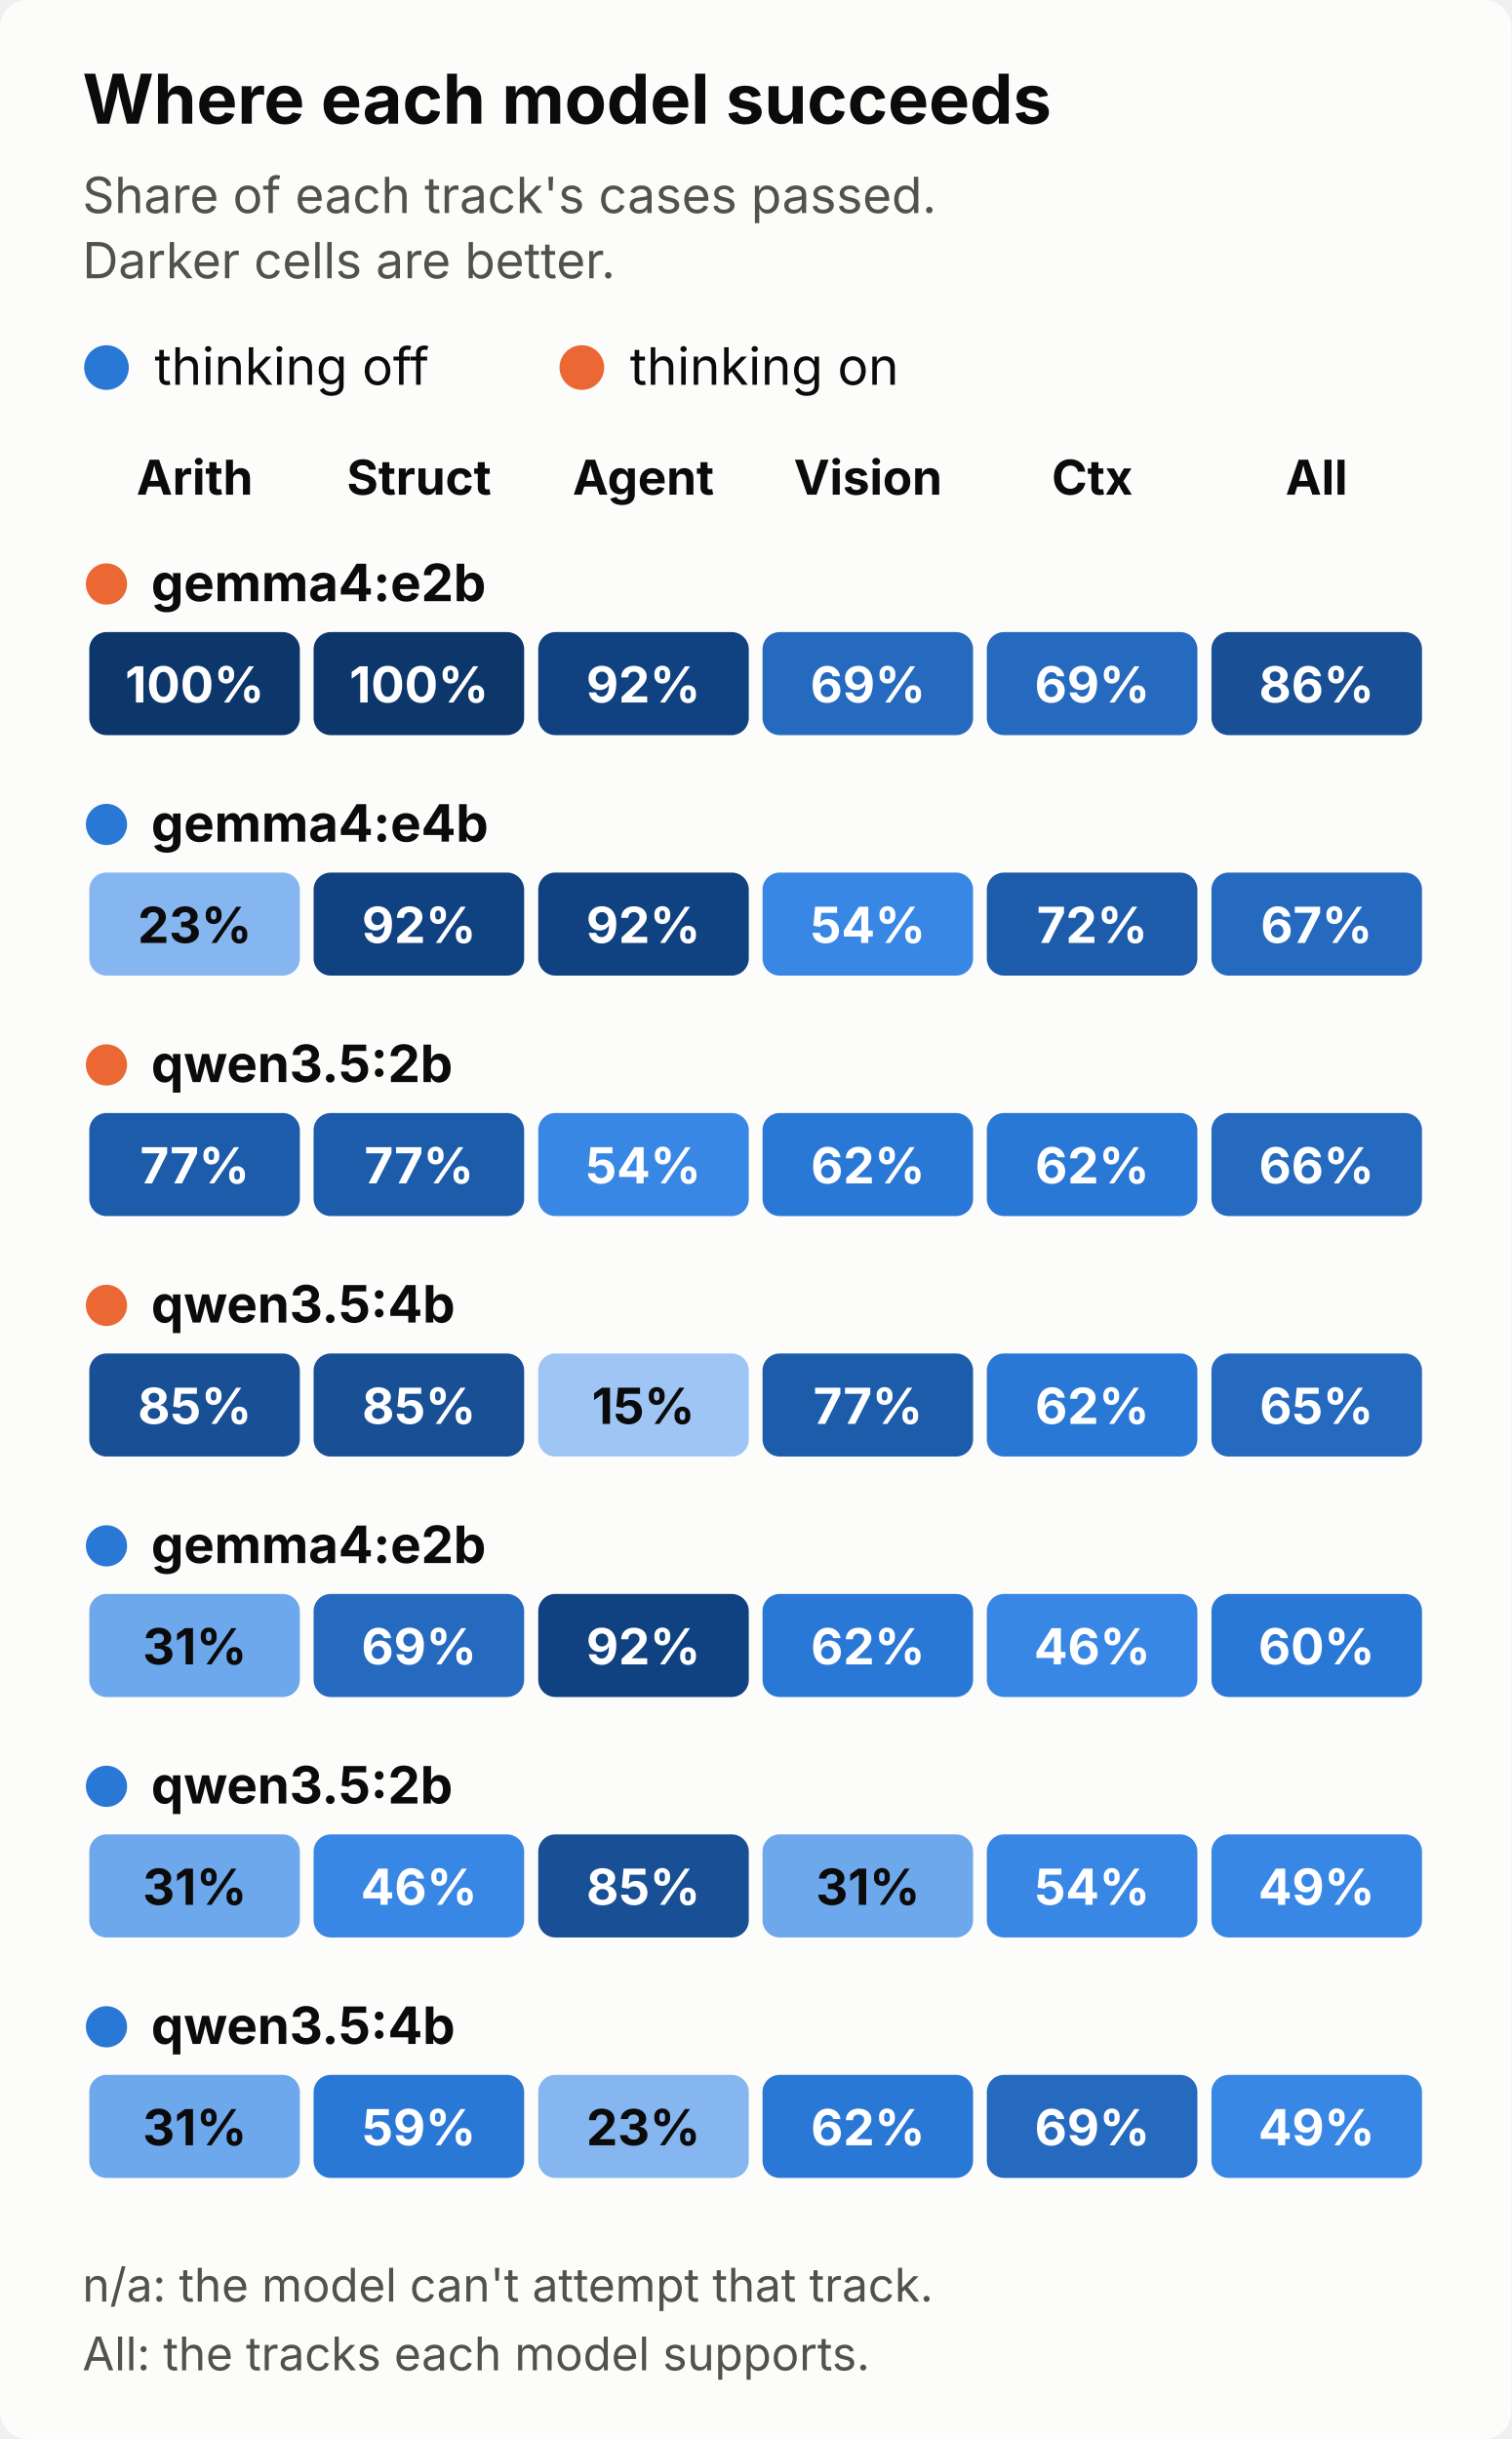
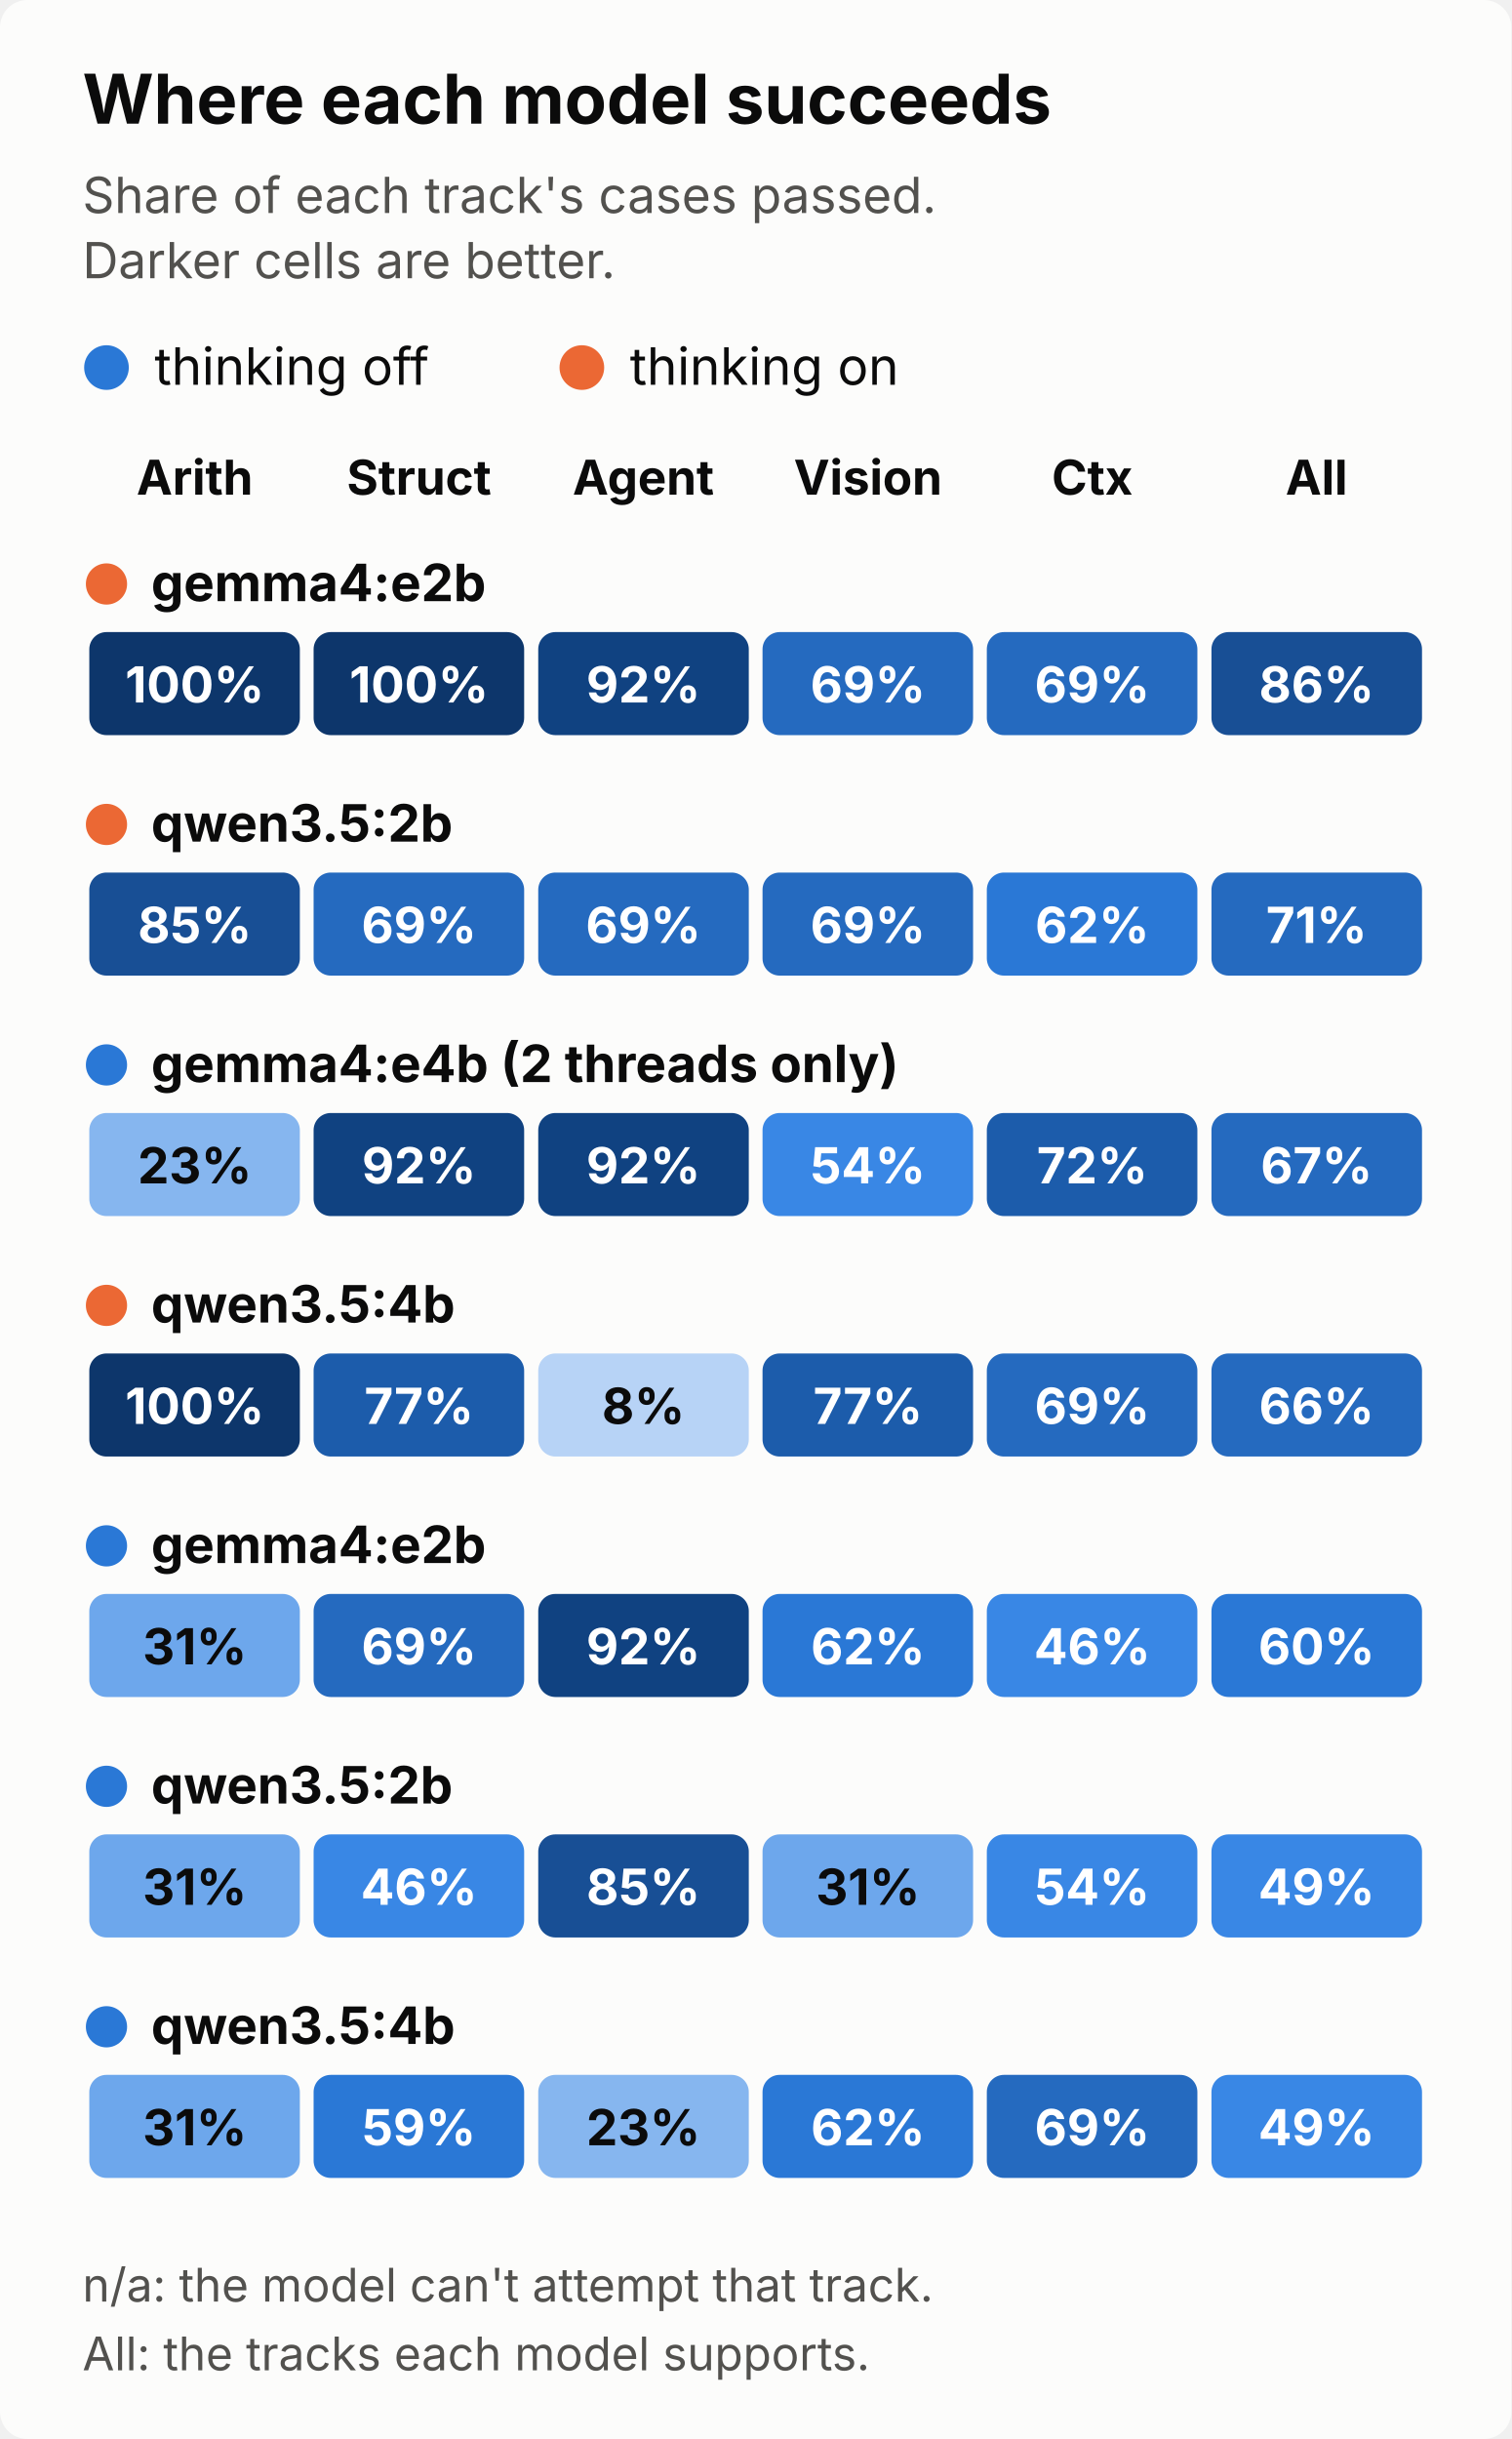
<svg xmlns="http://www.w3.org/2000/svg" width="440" height="710" viewBox="0 0 440 710" role="img" aria-label="Where each model succeeds">
  <rect width="440" height="710" rx="8" fill="#fcfcfb" />
  <text x="24.0" y="36.0" font-size="20" font-weight="700" text-anchor="start" fill="#0b0b0b" font-family="system-ui, -apple-system, Segoe UI, sans-serif">Where each model succeeds</text>
  <text x="24.0" y="62.0" font-size="14.5" font-weight="normal" text-anchor="start" fill="#52514e" font-family="system-ui, -apple-system, Segoe UI, sans-serif">Share of each track's cases passed.</text>
  <text x="24.0" y="81.0" font-size="14.5" font-weight="normal" text-anchor="start" fill="#52514e" font-family="system-ui, -apple-system, Segoe UI, sans-serif">Darker cells are better.</text>
  <circle cx="31.0" cy="107.0" r="7.5" fill="#2a78d6" stroke="#fcfcfb" stroke-width="2" />
  <text x="45.0" y="112.0" font-size="15" font-weight="normal" text-anchor="start" fill="#0b0b0b" font-family="system-ui, -apple-system, Segoe UI, sans-serif">thinking off</text>
  <circle cx="169.4" cy="107.0" r="7.5" fill="#eb6834" stroke="#fcfcfb" stroke-width="2" />
  <text x="183.4" y="112.0" font-size="15" font-weight="normal" text-anchor="start" fill="#0b0b0b" font-family="system-ui, -apple-system, Segoe UI, sans-serif">thinking on</text>
  <text x="56.7" y="144.0" font-size="14" font-weight="700" text-anchor="middle" fill="#0b0b0b" font-family="system-ui, -apple-system, Segoe UI, sans-serif">Arith</text>
  <text x="122.0" y="144.0" font-size="14" font-weight="700" text-anchor="middle" fill="#0b0b0b" font-family="system-ui, -apple-system, Segoe UI, sans-serif">Struct</text>
  <text x="187.3" y="144.0" font-size="14" font-weight="700" text-anchor="middle" fill="#0b0b0b" font-family="system-ui, -apple-system, Segoe UI, sans-serif">Agent</text>
  <text x="252.7" y="144.0" font-size="14" font-weight="700" text-anchor="middle" fill="#0b0b0b" font-family="system-ui, -apple-system, Segoe UI, sans-serif">Vision</text>
  <text x="318.0" y="144.0" font-size="14" font-weight="700" text-anchor="middle" fill="#0b0b0b" font-family="system-ui, -apple-system, Segoe UI, sans-serif">Ctx</text>
  <text x="383.3" y="144.0" font-size="14" font-weight="700" text-anchor="middle" fill="#0b0b0b" font-family="system-ui, -apple-system, Segoe UI, sans-serif">All</text>
  <circle cx="31.0" cy="170.0" r="7" fill="#eb6834" stroke="#fcfcfb" stroke-width="2" />
  <text x="44.0" y="175.0" font-size="15" font-weight="700" text-anchor="start" fill="#0b0b0b" font-family="system-ui, -apple-system, Segoe UI, sans-serif">gemma4:e2b</text>
  <rect x="26.0" y="184" width="61.3" height="30" rx="5" fill="#0d366b" />
  <text x="56.7" y="204.5" font-size="14.5" font-weight="700" text-anchor="middle" fill="#ffffff" font-family="system-ui, -apple-system, Segoe UI, sans-serif">100%</text>
  <rect x="91.3" y="184" width="61.3" height="30" rx="5" fill="#0d366b" />
  <text x="122.0" y="204.5" font-size="14.5" font-weight="700" text-anchor="middle" fill="#ffffff" font-family="system-ui, -apple-system, Segoe UI, sans-serif">100%</text>
  <rect x="156.7" y="184" width="61.3" height="30" rx="5" fill="#104281" />
  <text x="187.3" y="204.5" font-size="14.5" font-weight="700" text-anchor="middle" fill="#ffffff" font-family="system-ui, -apple-system, Segoe UI, sans-serif">92%</text>
  <rect x="222.0" y="184" width="61.3" height="30" rx="5" fill="#256abf" />
  <text x="252.7" y="204.5" font-size="14.5" font-weight="700" text-anchor="middle" fill="#ffffff" font-family="system-ui, -apple-system, Segoe UI, sans-serif">69%</text>
  <rect x="287.3" y="184" width="61.3" height="30" rx="5" fill="#256abf" />
  <text x="318.0" y="204.5" font-size="14.5" font-weight="700" text-anchor="middle" fill="#ffffff" font-family="system-ui, -apple-system, Segoe UI, sans-serif">69%</text>
  <rect x="352.7" y="184" width="61.3" height="30" rx="5" fill="#184f95" />
  <text x="383.3" y="204.5" font-size="14.5" font-weight="700" text-anchor="middle" fill="#ffffff" font-family="system-ui, -apple-system, Segoe UI, sans-serif">86%</text>
-   <circle cx="31.0" cy="240.0" r="7" fill="#2a78d6" stroke="#fcfcfb" stroke-width="2" />
-   <text x="44.0" y="245.0" font-size="15" font-weight="700" text-anchor="start" fill="#0b0b0b" font-family="system-ui, -apple-system, Segoe UI, sans-serif">gemma4:e4b</text>
-   <rect x="26.0" y="254" width="61.3" height="30" rx="5" fill="#86b6ef" />
-   <text x="56.7" y="274.5" font-size="14.5" font-weight="700" text-anchor="middle" fill="#0b0b0b" font-family="system-ui, -apple-system, Segoe UI, sans-serif">23%</text>
-   <rect x="91.3" y="254" width="61.3" height="30" rx="5" fill="#104281" />
-   <text x="122.0" y="274.5" font-size="14.5" font-weight="700" text-anchor="middle" fill="#ffffff" font-family="system-ui, -apple-system, Segoe UI, sans-serif">92%</text>
-   <rect x="156.7" y="254" width="61.3" height="30" rx="5" fill="#104281" />
-   <text x="187.3" y="274.5" font-size="14.5" font-weight="700" text-anchor="middle" fill="#ffffff" font-family="system-ui, -apple-system, Segoe UI, sans-serif">92%</text>
-   <rect x="222.0" y="254" width="61.3" height="30" rx="5" fill="#3987e5" />
-   <text x="252.7" y="274.5" font-size="14.5" font-weight="700" text-anchor="middle" fill="#ffffff" font-family="system-ui, -apple-system, Segoe UI, sans-serif">54%</text>
-   <rect x="287.3" y="254" width="61.3" height="30" rx="5" fill="#1c5cab" />
-   <text x="318.0" y="274.5" font-size="14.5" font-weight="700" text-anchor="middle" fill="#ffffff" font-family="system-ui, -apple-system, Segoe UI, sans-serif">72%</text>
+   <circle cx="31.0" cy="240.0" r="7" fill="#eb6834" stroke="#fcfcfb" stroke-width="2" />
+   <text x="44.0" y="245.0" font-size="15" font-weight="700" text-anchor="start" fill="#0b0b0b" font-family="system-ui, -apple-system, Segoe UI, sans-serif">qwen3.5:2b</text>
+   <rect x="26.0" y="254" width="61.3" height="30" rx="5" fill="#184f95" />
+   <text x="56.7" y="274.5" font-size="14.5" font-weight="700" text-anchor="middle" fill="#ffffff" font-family="system-ui, -apple-system, Segoe UI, sans-serif">85%</text>
+   <rect x="91.3" y="254" width="61.3" height="30" rx="5" fill="#256abf" />
+   <text x="122.0" y="274.5" font-size="14.5" font-weight="700" text-anchor="middle" fill="#ffffff" font-family="system-ui, -apple-system, Segoe UI, sans-serif">69%</text>
+   <rect x="156.7" y="254" width="61.3" height="30" rx="5" fill="#256abf" />
+   <text x="187.3" y="274.5" font-size="14.5" font-weight="700" text-anchor="middle" fill="#ffffff" font-family="system-ui, -apple-system, Segoe UI, sans-serif">69%</text>
+   <rect x="222.0" y="254" width="61.3" height="30" rx="5" fill="#256abf" />
+   <text x="252.7" y="274.5" font-size="14.5" font-weight="700" text-anchor="middle" fill="#ffffff" font-family="system-ui, -apple-system, Segoe UI, sans-serif">69%</text>
+   <rect x="287.3" y="254" width="61.3" height="30" rx="5" fill="#2a78d6" />
+   <text x="318.0" y="274.5" font-size="14.5" font-weight="700" text-anchor="middle" fill="#ffffff" font-family="system-ui, -apple-system, Segoe UI, sans-serif">62%</text>
  <rect x="352.7" y="254" width="61.3" height="30" rx="5" fill="#256abf" />
-   <text x="383.3" y="274.5" font-size="14.5" font-weight="700" text-anchor="middle" fill="#ffffff" font-family="system-ui, -apple-system, Segoe UI, sans-serif">67%</text>
-   <circle cx="31.0" cy="310.0" r="7" fill="#eb6834" stroke="#fcfcfb" stroke-width="2" />
-   <text x="44.0" y="315.0" font-size="15" font-weight="700" text-anchor="start" fill="#0b0b0b" font-family="system-ui, -apple-system, Segoe UI, sans-serif">qwen3.5:2b</text>
-   <rect x="26.0" y="324" width="61.3" height="30" rx="5" fill="#1c5cab" />
-   <text x="56.7" y="344.5" font-size="14.5" font-weight="700" text-anchor="middle" fill="#ffffff" font-family="system-ui, -apple-system, Segoe UI, sans-serif">77%</text>
-   <rect x="91.3" y="324" width="61.3" height="30" rx="5" fill="#1c5cab" />
-   <text x="122.0" y="344.5" font-size="14.5" font-weight="700" text-anchor="middle" fill="#ffffff" font-family="system-ui, -apple-system, Segoe UI, sans-serif">77%</text>
-   <rect x="156.7" y="324" width="61.3" height="30" rx="5" fill="#3987e5" />
-   <text x="187.3" y="344.5" font-size="14.5" font-weight="700" text-anchor="middle" fill="#ffffff" font-family="system-ui, -apple-system, Segoe UI, sans-serif">54%</text>
-   <rect x="222.0" y="324" width="61.3" height="30" rx="5" fill="#2a78d6" />
-   <text x="252.7" y="344.5" font-size="14.5" font-weight="700" text-anchor="middle" fill="#ffffff" font-family="system-ui, -apple-system, Segoe UI, sans-serif">62%</text>
-   <rect x="287.3" y="324" width="61.3" height="30" rx="5" fill="#2a78d6" />
-   <text x="318.0" y="344.5" font-size="14.5" font-weight="700" text-anchor="middle" fill="#ffffff" font-family="system-ui, -apple-system, Segoe UI, sans-serif">62%</text>
+   <text x="383.3" y="274.5" font-size="14.5" font-weight="700" text-anchor="middle" fill="#ffffff" font-family="system-ui, -apple-system, Segoe UI, sans-serif">71%</text>
+   <circle cx="31.0" cy="310.0" r="7" fill="#2a78d6" stroke="#fcfcfb" stroke-width="2" />
+   <text x="44.0" y="315.0" font-size="15" font-weight="700" text-anchor="start" fill="#0b0b0b" font-family="system-ui, -apple-system, Segoe UI, sans-serif">gemma4:e4b (2 threads only)</text>
+   <rect x="26.0" y="324" width="61.3" height="30" rx="5" fill="#86b6ef" />
+   <text x="56.7" y="344.5" font-size="14.5" font-weight="700" text-anchor="middle" fill="#0b0b0b" font-family="system-ui, -apple-system, Segoe UI, sans-serif">23%</text>
+   <rect x="91.3" y="324" width="61.3" height="30" rx="5" fill="#104281" />
+   <text x="122.0" y="344.5" font-size="14.5" font-weight="700" text-anchor="middle" fill="#ffffff" font-family="system-ui, -apple-system, Segoe UI, sans-serif">92%</text>
+   <rect x="156.7" y="324" width="61.3" height="30" rx="5" fill="#104281" />
+   <text x="187.3" y="344.5" font-size="14.5" font-weight="700" text-anchor="middle" fill="#ffffff" font-family="system-ui, -apple-system, Segoe UI, sans-serif">92%</text>
+   <rect x="222.0" y="324" width="61.3" height="30" rx="5" fill="#3987e5" />
+   <text x="252.7" y="344.5" font-size="14.5" font-weight="700" text-anchor="middle" fill="#ffffff" font-family="system-ui, -apple-system, Segoe UI, sans-serif">54%</text>
+   <rect x="287.3" y="324" width="61.3" height="30" rx="5" fill="#1c5cab" />
+   <text x="318.0" y="344.5" font-size="14.5" font-weight="700" text-anchor="middle" fill="#ffffff" font-family="system-ui, -apple-system, Segoe UI, sans-serif">72%</text>
  <rect x="352.7" y="324" width="61.3" height="30" rx="5" fill="#256abf" />
-   <text x="383.3" y="344.5" font-size="14.5" font-weight="700" text-anchor="middle" fill="#ffffff" font-family="system-ui, -apple-system, Segoe UI, sans-serif">66%</text>
+   <text x="383.3" y="344.5" font-size="14.5" font-weight="700" text-anchor="middle" fill="#ffffff" font-family="system-ui, -apple-system, Segoe UI, sans-serif">67%</text>
  <circle cx="31.0" cy="380.0" r="7" fill="#eb6834" stroke="#fcfcfb" stroke-width="2" />
  <text x="44.0" y="385.0" font-size="15" font-weight="700" text-anchor="start" fill="#0b0b0b" font-family="system-ui, -apple-system, Segoe UI, sans-serif">qwen3.5:4b</text>
-   <rect x="26.0" y="394" width="61.3" height="30" rx="5" fill="#184f95" />
-   <text x="56.7" y="414.5" font-size="14.5" font-weight="700" text-anchor="middle" fill="#ffffff" font-family="system-ui, -apple-system, Segoe UI, sans-serif">85%</text>
-   <rect x="91.3" y="394" width="61.3" height="30" rx="5" fill="#184f95" />
-   <text x="122.0" y="414.5" font-size="14.5" font-weight="700" text-anchor="middle" fill="#ffffff" font-family="system-ui, -apple-system, Segoe UI, sans-serif">85%</text>
-   <rect x="156.7" y="394" width="61.3" height="30" rx="5" fill="#9ec5f4" />
-   <text x="187.3" y="414.5" font-size="14.5" font-weight="700" text-anchor="middle" fill="#0b0b0b" font-family="system-ui, -apple-system, Segoe UI, sans-serif">15%</text>
+   <rect x="26.0" y="394" width="61.3" height="30" rx="5" fill="#0d366b" />
+   <text x="56.7" y="414.5" font-size="14.5" font-weight="700" text-anchor="middle" fill="#ffffff" font-family="system-ui, -apple-system, Segoe UI, sans-serif">100%</text>
+   <rect x="91.3" y="394" width="61.3" height="30" rx="5" fill="#1c5cab" />
+   <text x="122.0" y="414.5" font-size="14.5" font-weight="700" text-anchor="middle" fill="#ffffff" font-family="system-ui, -apple-system, Segoe UI, sans-serif">77%</text>
+   <rect x="156.7" y="394" width="61.3" height="30" rx="5" fill="#b7d3f6" />
+   <text x="187.3" y="414.5" font-size="14.5" font-weight="700" text-anchor="middle" fill="#0b0b0b" font-family="system-ui, -apple-system, Segoe UI, sans-serif">8%</text>
  <rect x="222.0" y="394" width="61.3" height="30" rx="5" fill="#1c5cab" />
  <text x="252.7" y="414.5" font-size="14.5" font-weight="700" text-anchor="middle" fill="#ffffff" font-family="system-ui, -apple-system, Segoe UI, sans-serif">77%</text>
-   <rect x="287.3" y="394" width="61.3" height="30" rx="5" fill="#2a78d6" />
-   <text x="318.0" y="414.5" font-size="14.5" font-weight="700" text-anchor="middle" fill="#ffffff" font-family="system-ui, -apple-system, Segoe UI, sans-serif">62%</text>
+   <rect x="287.3" y="394" width="61.3" height="30" rx="5" fill="#256abf" />
+   <text x="318.0" y="414.5" font-size="14.5" font-weight="700" text-anchor="middle" fill="#ffffff" font-family="system-ui, -apple-system, Segoe UI, sans-serif">69%</text>
  <rect x="352.7" y="394" width="61.3" height="30" rx="5" fill="#256abf" />
-   <text x="383.3" y="414.5" font-size="14.5" font-weight="700" text-anchor="middle" fill="#ffffff" font-family="system-ui, -apple-system, Segoe UI, sans-serif">65%</text>
+   <text x="383.3" y="414.5" font-size="14.5" font-weight="700" text-anchor="middle" fill="#ffffff" font-family="system-ui, -apple-system, Segoe UI, sans-serif">66%</text>
  <circle cx="31.0" cy="450.0" r="7" fill="#2a78d6" stroke="#fcfcfb" stroke-width="2" />
  <text x="44.0" y="455.0" font-size="15" font-weight="700" text-anchor="start" fill="#0b0b0b" font-family="system-ui, -apple-system, Segoe UI, sans-serif">gemma4:e2b</text>
  <rect x="26.0" y="464" width="61.3" height="30" rx="5" fill="#6da7ec" />
  <text x="56.7" y="484.5" font-size="14.5" font-weight="700" text-anchor="middle" fill="#0b0b0b" font-family="system-ui, -apple-system, Segoe UI, sans-serif">31%</text>
  <rect x="91.3" y="464" width="61.3" height="30" rx="5" fill="#256abf" />
  <text x="122.0" y="484.5" font-size="14.5" font-weight="700" text-anchor="middle" fill="#ffffff" font-family="system-ui, -apple-system, Segoe UI, sans-serif">69%</text>
  <rect x="156.7" y="464" width="61.3" height="30" rx="5" fill="#104281" />
  <text x="187.3" y="484.5" font-size="14.5" font-weight="700" text-anchor="middle" fill="#ffffff" font-family="system-ui, -apple-system, Segoe UI, sans-serif">92%</text>
  <rect x="222.0" y="464" width="61.3" height="30" rx="5" fill="#2a78d6" />
  <text x="252.7" y="484.5" font-size="14.5" font-weight="700" text-anchor="middle" fill="#ffffff" font-family="system-ui, -apple-system, Segoe UI, sans-serif">62%</text>
  <rect x="287.3" y="464" width="61.3" height="30" rx="5" fill="#3987e5" />
  <text x="318.0" y="484.5" font-size="14.5" font-weight="700" text-anchor="middle" fill="#ffffff" font-family="system-ui, -apple-system, Segoe UI, sans-serif">46%</text>
  <rect x="352.7" y="464" width="61.3" height="30" rx="5" fill="#2a78d6" />
  <text x="383.3" y="484.5" font-size="14.5" font-weight="700" text-anchor="middle" fill="#ffffff" font-family="system-ui, -apple-system, Segoe UI, sans-serif">60%</text>
  <circle cx="31.0" cy="520.0" r="7" fill="#2a78d6" stroke="#fcfcfb" stroke-width="2" />
  <text x="44.0" y="525.0" font-size="15" font-weight="700" text-anchor="start" fill="#0b0b0b" font-family="system-ui, -apple-system, Segoe UI, sans-serif">qwen3.5:2b</text>
  <rect x="26.0" y="534" width="61.3" height="30" rx="5" fill="#6da7ec" />
  <text x="56.7" y="554.5" font-size="14.5" font-weight="700" text-anchor="middle" fill="#0b0b0b" font-family="system-ui, -apple-system, Segoe UI, sans-serif">31%</text>
  <rect x="91.3" y="534" width="61.3" height="30" rx="5" fill="#3987e5" />
  <text x="122.0" y="554.5" font-size="14.5" font-weight="700" text-anchor="middle" fill="#ffffff" font-family="system-ui, -apple-system, Segoe UI, sans-serif">46%</text>
  <rect x="156.7" y="534" width="61.3" height="30" rx="5" fill="#184f95" />
  <text x="187.3" y="554.5" font-size="14.5" font-weight="700" text-anchor="middle" fill="#ffffff" font-family="system-ui, -apple-system, Segoe UI, sans-serif">85%</text>
  <rect x="222.0" y="534" width="61.3" height="30" rx="5" fill="#6da7ec" />
  <text x="252.7" y="554.5" font-size="14.5" font-weight="700" text-anchor="middle" fill="#0b0b0b" font-family="system-ui, -apple-system, Segoe UI, sans-serif">31%</text>
  <rect x="287.3" y="534" width="61.3" height="30" rx="5" fill="#3987e5" />
  <text x="318.0" y="554.5" font-size="14.5" font-weight="700" text-anchor="middle" fill="#ffffff" font-family="system-ui, -apple-system, Segoe UI, sans-serif">54%</text>
  <rect x="352.7" y="534" width="61.3" height="30" rx="5" fill="#3987e5" />
  <text x="383.3" y="554.5" font-size="14.5" font-weight="700" text-anchor="middle" fill="#ffffff" font-family="system-ui, -apple-system, Segoe UI, sans-serif">49%</text>
  <circle cx="31.0" cy="590.0" r="7" fill="#2a78d6" stroke="#fcfcfb" stroke-width="2" />
  <text x="44.0" y="595.0" font-size="15" font-weight="700" text-anchor="start" fill="#0b0b0b" font-family="system-ui, -apple-system, Segoe UI, sans-serif">qwen3.5:4b</text>
  <rect x="26.0" y="604" width="61.3" height="30" rx="5" fill="#6da7ec" />
  <text x="56.7" y="624.5" font-size="14.5" font-weight="700" text-anchor="middle" fill="#0b0b0b" font-family="system-ui, -apple-system, Segoe UI, sans-serif">31%</text>
  <rect x="91.3" y="604" width="61.3" height="30" rx="5" fill="#2a78d6" />
  <text x="122.0" y="624.5" font-size="14.5" font-weight="700" text-anchor="middle" fill="#ffffff" font-family="system-ui, -apple-system, Segoe UI, sans-serif">59%</text>
  <rect x="156.7" y="604" width="61.3" height="30" rx="5" fill="#86b6ef" />
  <text x="187.3" y="624.5" font-size="14.5" font-weight="700" text-anchor="middle" fill="#0b0b0b" font-family="system-ui, -apple-system, Segoe UI, sans-serif">23%</text>
  <rect x="222.0" y="604" width="61.3" height="30" rx="5" fill="#2a78d6" />
  <text x="252.7" y="624.5" font-size="14.5" font-weight="700" text-anchor="middle" fill="#ffffff" font-family="system-ui, -apple-system, Segoe UI, sans-serif">62%</text>
  <rect x="287.3" y="604" width="61.3" height="30" rx="5" fill="#256abf" />
  <text x="318.0" y="624.5" font-size="14.5" font-weight="700" text-anchor="middle" fill="#ffffff" font-family="system-ui, -apple-system, Segoe UI, sans-serif">69%</text>
  <rect x="352.7" y="604" width="61.3" height="30" rx="5" fill="#3987e5" />
  <text x="383.3" y="624.5" font-size="14.5" font-weight="700" text-anchor="middle" fill="#ffffff" font-family="system-ui, -apple-system, Segoe UI, sans-serif">49%</text>
  <text x="24.0" y="670.0" font-size="13.5" font-weight="normal" text-anchor="start" fill="#52514e" font-family="system-ui, -apple-system, Segoe UI, sans-serif">n/a: the model can't attempt that track.</text>
  <text x="24.0" y="690.0" font-size="13.5" font-weight="normal" text-anchor="start" fill="#52514e" font-family="system-ui, -apple-system, Segoe UI, sans-serif">All: the tracks each model supports.</text>
</svg>
